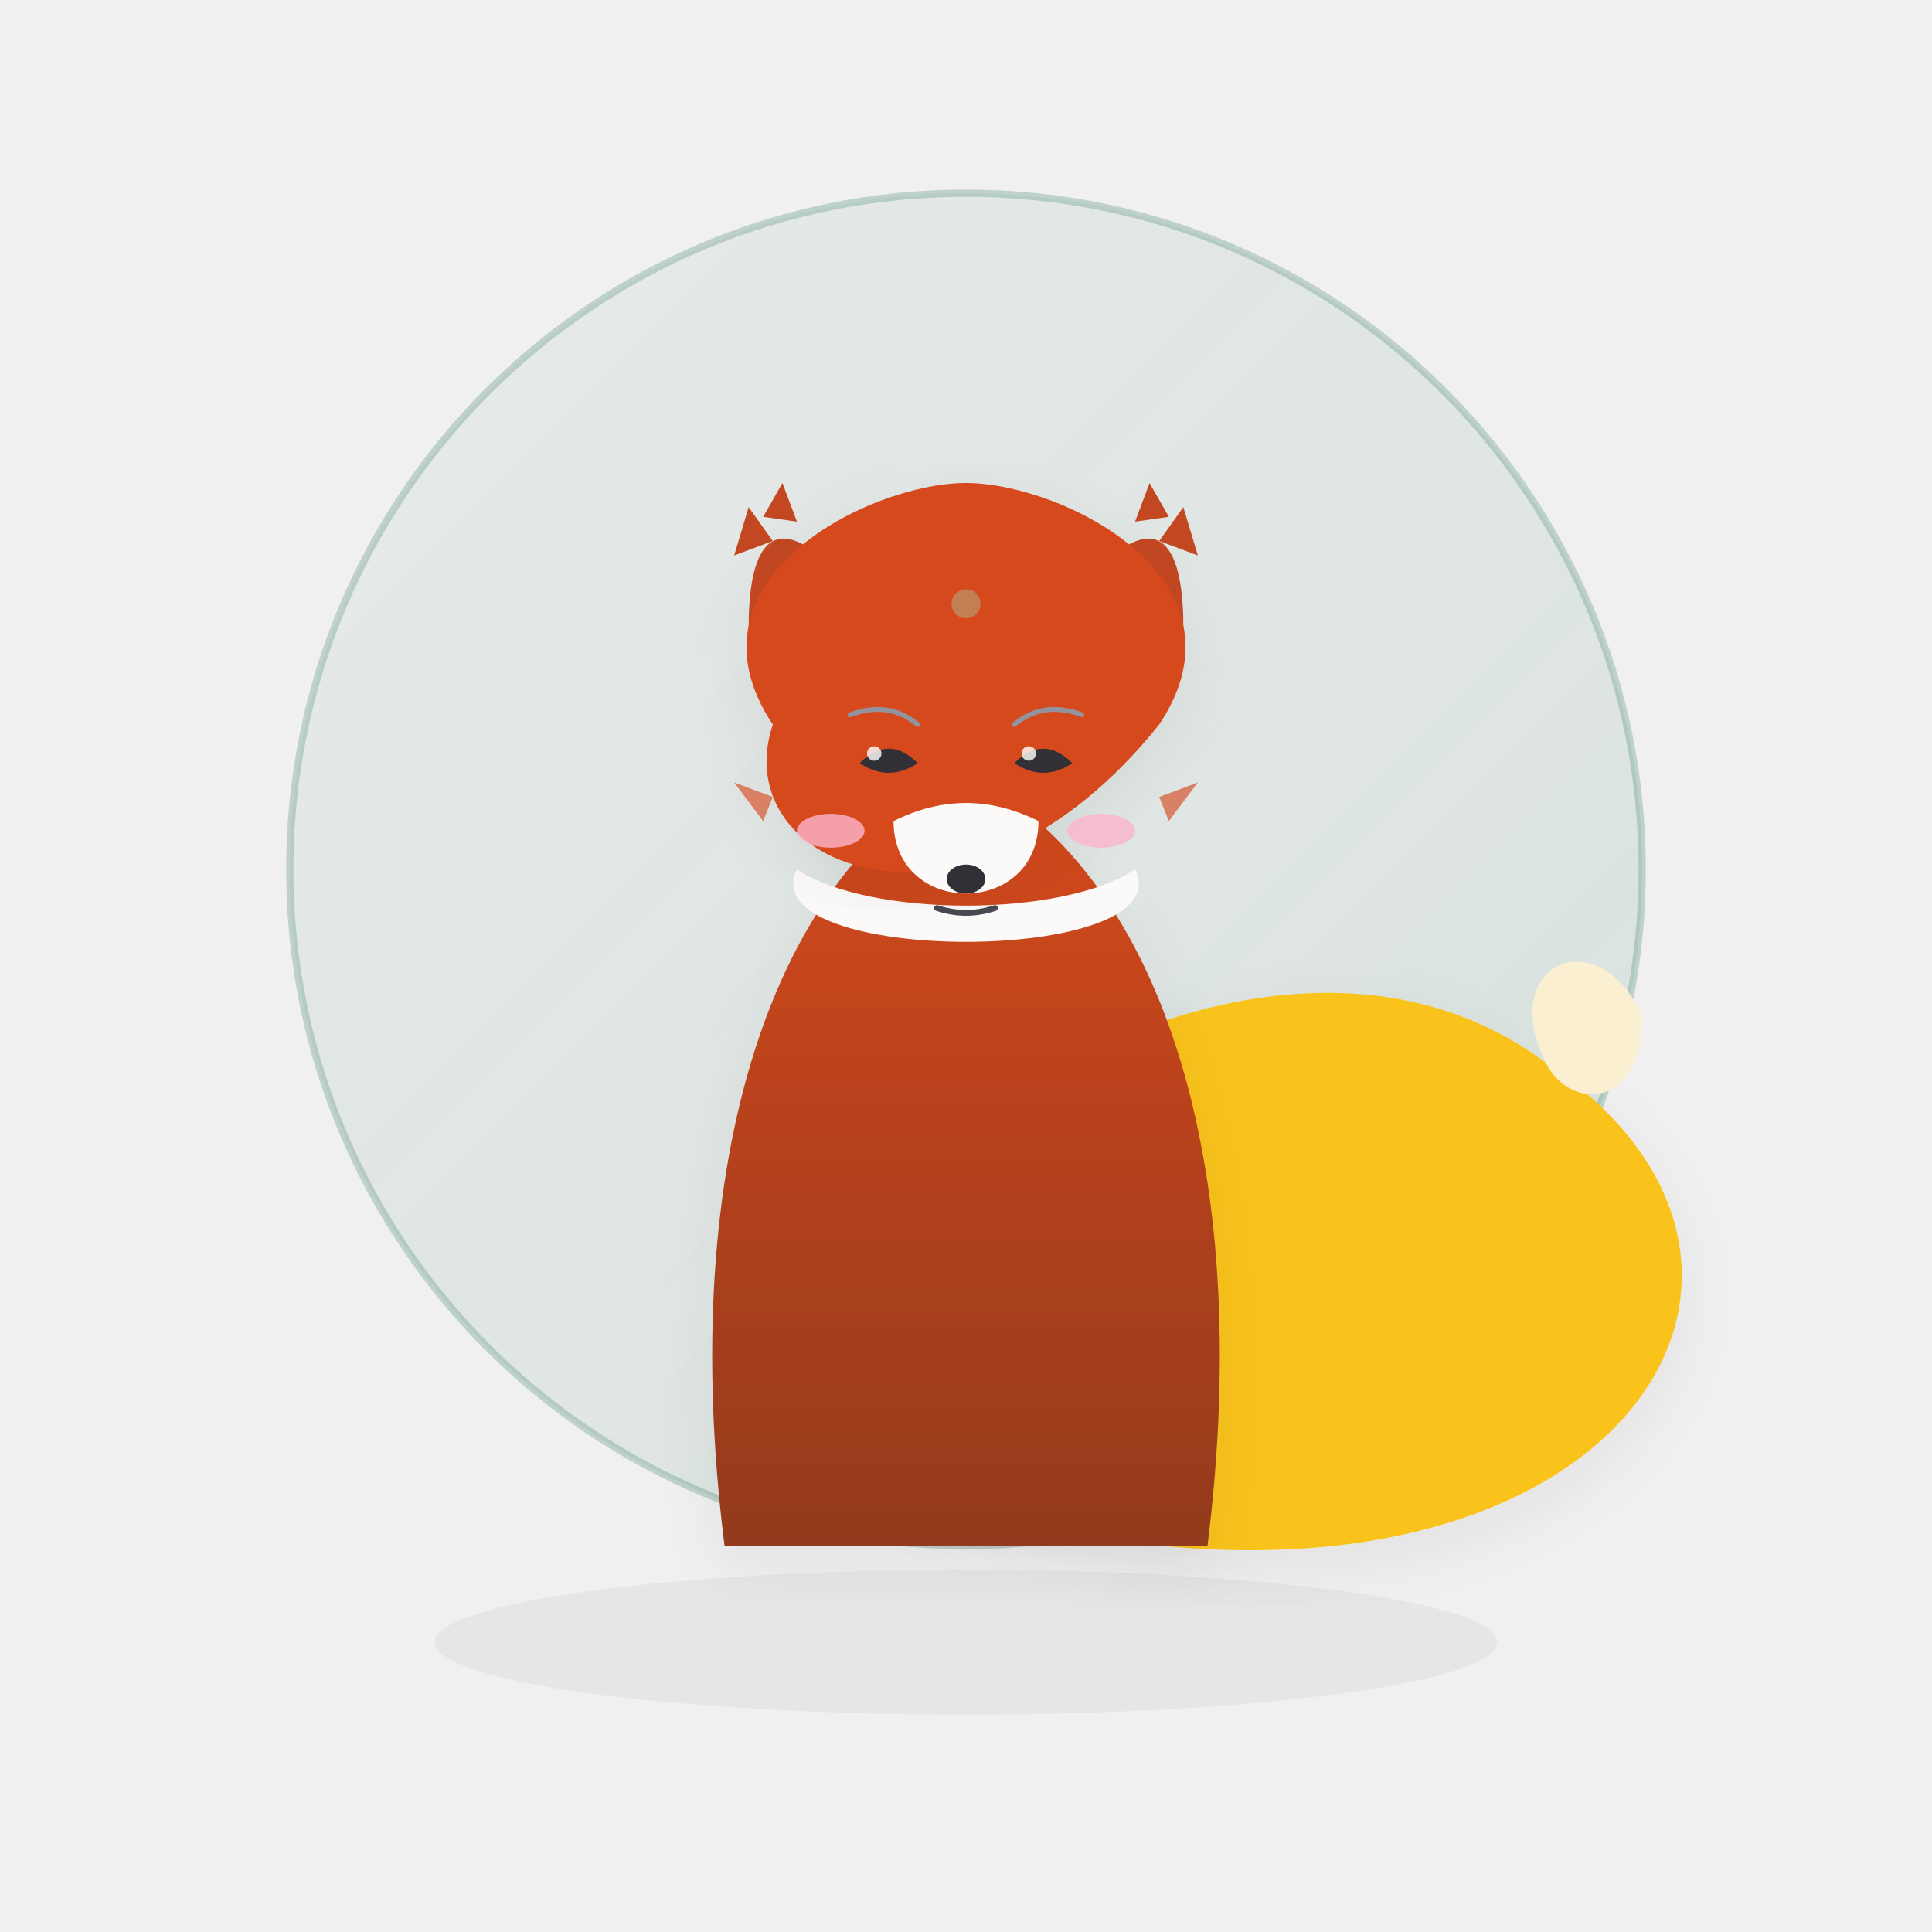
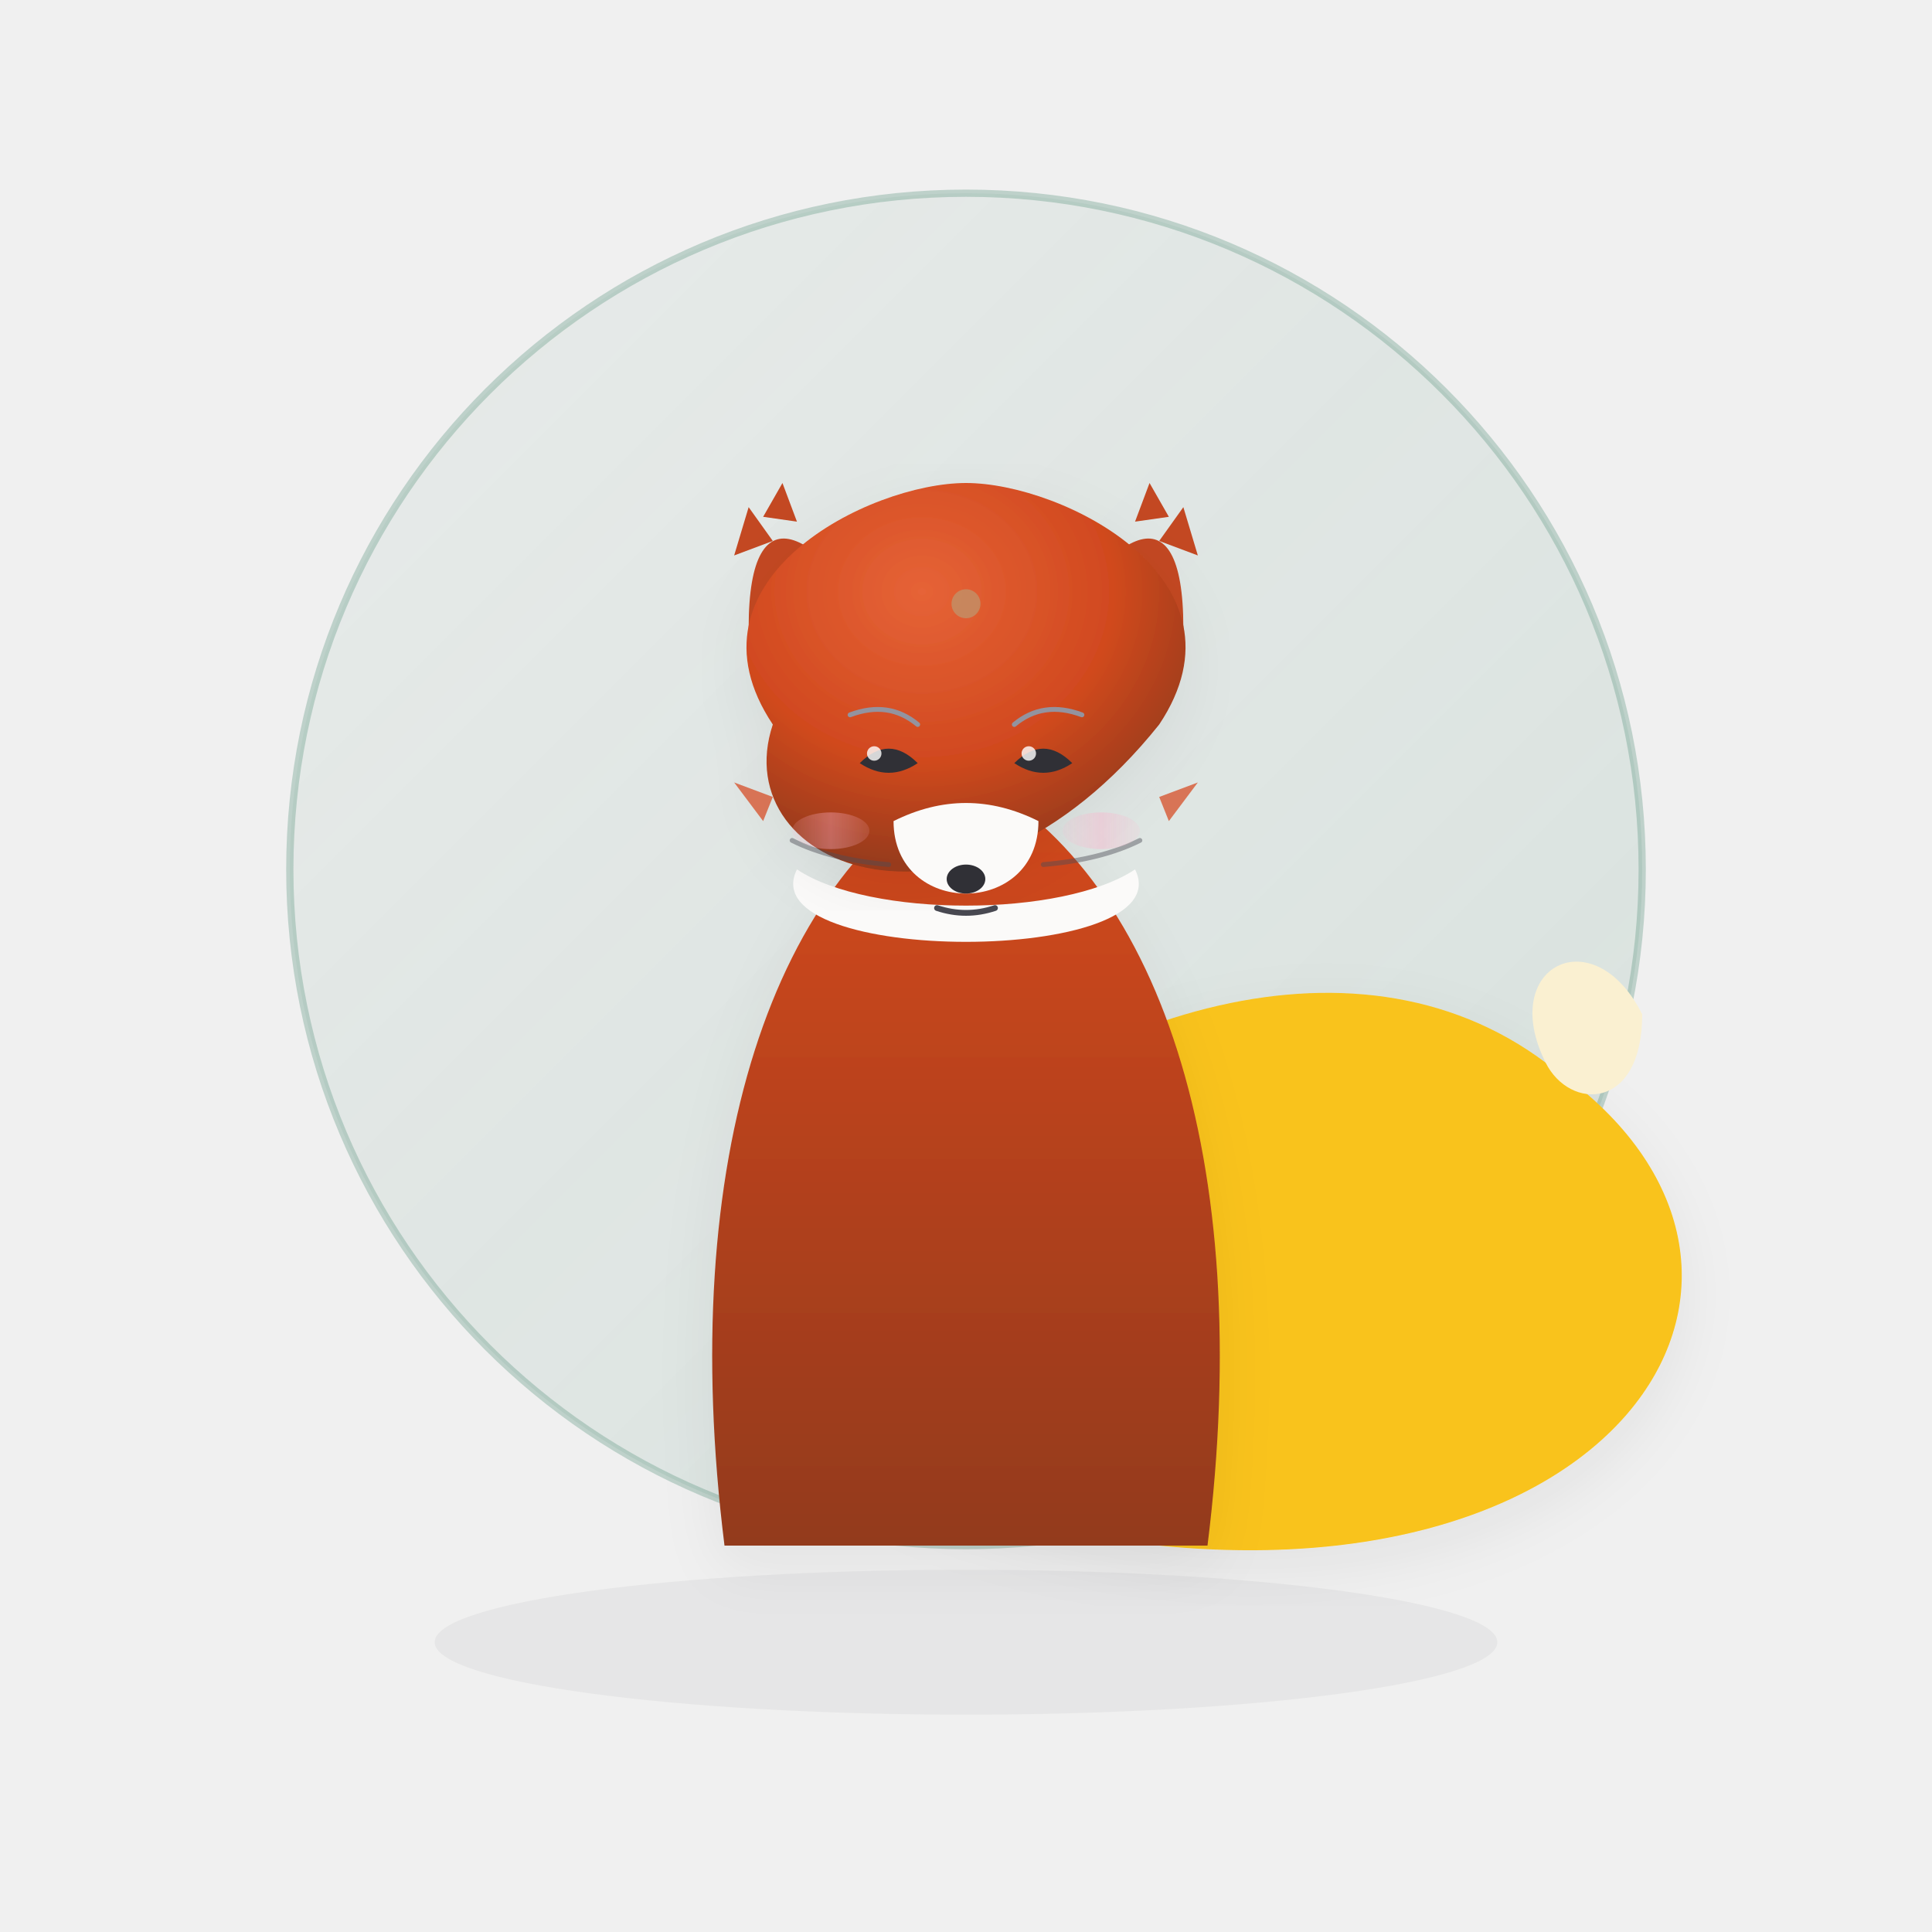
<svg xmlns="http://www.w3.org/2000/svg" id="fox-root" viewBox="0 0 400 400" width="100%" height="100%">
  <defs>
    <linearGradient id="fox-halo-grad" x1="0%" y1="0%" x2="100%" y2="100%">
      <stop offset="0%" stop-color="hsl(156, 30%, 42%)" stop-opacity="0.05" />
      <stop offset="100%" stop-color="hsl(156, 30%, 42%)" stop-opacity="0.15" />
    </linearGradient>
    <linearGradient id="fox-body-grad" x1="0%" y1="0%" x2="0%" y2="100%">
      <stop offset="0%" stop-color="hsl(14, 75%, 48%)" />
      <stop offset="100%" stop-color="hsl(14, 65%, 35%)" />
+     </linearGradient>
+     <radialGradient id="fox-head-grad" cx="40%" cy="28%" r="70%">
+       <stop offset="0%" stop-color="hsl(15, 78%, 56%)" />
+       <stop offset="62%" stop-color="hsl(14, 74%, 47%)" />
+       <stop offset="100%" stop-color="hsl(14, 66%, 36%)" />
+     </radialGradient>
+     <linearGradient id="fox-cheek-grad" x1="0%" y1="0%" x2="100%" y2="0%">
+       <stop offset="0%" stop-color="hsl(340, 95%, 86%)" stop-opacity="0.15" />
+       <stop offset="50%" stop-color="hsl(340, 95%, 84%)" stop-opacity="0.42" />
+       <stop offset="100%" stop-color="hsl(340, 95%, 86%)" stop-opacity="0.15" />
    </linearGradient>
    <filter id="soft-shadow">
      <feDropShadow dx="0" dy="4" stdDeviation="6" flood-color="hsl(240, 6%, 12%)" flood-opacity="0.06" />
    </filter>
  </defs>
  <g id="fox-halo" transform="translate(200, 180)" style="transform-origin: 0px 0px;">
    <circle cx="0" cy="0" r="140" fill="url(#fox-halo-grad)" stroke="hsl(156, 30%, 42%)" stroke-width="1.5" stroke-opacity="0.3" stroke-dasharray="880" stroke-dashoffset="0" />
  </g>
  <ellipse id="fox-shadow" cx="200" cy="340" rx="110" ry="15" fill="hsl(240, 6%, 12%)" opacity="0.05" />
  <g id="fox-character" transform="translate(200, 240)">
    <g id="fox-tail-base" style="transform-origin: -40px 60px;">
      <path d="M 40,80 C 140,90 180,20 120,-20 C 80,-50 20,-30 -20,10 C -50,40 -40,70 40,80 Z" fill="hsl(45, 95%, 55%)" filter="url(#soft-shadow)" />
    </g>
    <g id="fox-tail-tip" transform="translate(120, -20)">
      <path d="M 0,0 C -10,-20 10,-30 20,-10 C 20,10 5,10 0,0 Z" fill="hsl(45, 80%, 90%)" />
    </g>
    <g id="fox-body" style="transform-origin: 0px 40px;">
      <path d="M -50,80 C -60,0 -40,-60 0,-80 C 40,-60 60,0 50,80 Z" fill="url(#fox-body-grad)" filter="url(#soft-shadow)" />
    </g>
    <g id="fox-neck" transform="translate(0, -70)">
      <path d="M -35,10 C -45,30 45,30 35,10 C 20,20 -20,20 -35,10 Z" fill="hsl(30, 20%, 98%)" />
    </g>
    <g id="fox-head" style="transform-origin: 0px -80px;" transform="translate(0, -80)">
      <g id="fox-ear-left" style="transform-origin: -25px -30px;">
        <path d="M -15,-25 C -30,-50 -45,-60 -45,-30 C -45,-15 -35,-10 -25,0 Z" fill="hsl(14, 70%, 45%)" />
        <path d="M -40,-48 L -45,-55 L -48,-45 Z" fill="hsl(14, 70%, 45%)" />
        <path d="M -35,-52 L -38,-60 L -42,-53 Z" fill="hsl(14, 70%, 45%)" />
        <path d="M -20,-22 C -30,-40 -38,-45 -38,-30 C -38,-20 -30,-15 -25,-5 Z" fill="hsl(15, 40%, 82%)" />
      </g>
      <g id="fox-ear-right" style="transform-origin: 25px -30px;">
        <path d="M 15,-25 C 30,-50 45,-60 45,-30 C 45,-15 35,-10 25,0 Z" fill="hsl(14, 70%, 45%)" />
        <path d="M 40,-48 L 45,-55 L 48,-45 Z" fill="hsl(14, 70%, 45%)" />
        <path d="M 35,-52 L 38,-60 L 42,-53 Z" fill="hsl(14, 70%, 45%)" />
        <path d="M 20,-22 C 30,-40 38,-45 38,-30 C 38,-20 30,-15 25,-5 Z" fill="hsl(15, 40%, 82%)" />
      </g>
-       <path d="M -40,-10 C -50,20 0,40 40,-10 C 60,-40 20,-60 0,-60 C -20,-60 -60,-40 -40,-10 Z" fill="hsl(14, 75%, 48%)" filter="url(#soft-shadow)" />
+       <path d="M -40,-10 C -50,20 0,40 40,-10 C 60,-40 20,-60 0,-60 C -20,-60 -60,-40 -40,-10 Z" fill="url(#fox-head-grad)" filter="url(#soft-shadow)" />
      <g id="fox-muzzle">
        <path d="M -15,10 C -15,30 15,30 15,10 C 5,5 -5,5 -15,10 Z" fill="hsl(30, 20%, 98%)" />
        <ellipse cx="0" cy="22" rx="4" ry="3" fill="hsl(240, 6%, 20%)" />
      </g>
-       <g id="fox-cheeks" opacity="0.8">
-         <ellipse cx="-28" cy="12" rx="7" ry="3.5" fill="hsl(340, 95%, 85%)" />
-         <ellipse cx="28" cy="12" rx="7" ry="3.5" fill="hsl(340, 95%, 85%)" />
+       <g id="fox-whiskers" opacity="0.45">
+         <path d="M -16,19 Q -28,18 -36,14" fill="none" stroke="hsl(240, 6%, 32%)" stroke-width="1" stroke-linecap="round" />
+         <path d="M 16,19 Q 28,18 36,14" fill="none" stroke="hsl(240, 6%, 32%)" stroke-width="1" stroke-linecap="round" />
+       </g>
+       <g id="fox-cheeks" opacity="0.9">
+         <ellipse cx="-28" cy="12" rx="8" ry="3.8" fill="url(#fox-cheek-grad)" />
+         <ellipse cx="28" cy="12" rx="8" ry="3.8" fill="url(#fox-cheek-grad)" />
        <path d="M -40,5 L -48,2 L -42,10 Z" fill="hsl(14, 75%, 48%)" opacity="0.8" />
        <path d="M 40,5 L 48,2 L 42,10 Z" fill="hsl(14, 75%, 48%)" opacity="0.8" />
      </g>
      <g id="fox-mouth">
        <path id="fox-mouth-neutral" d="M -6,28 Q 0,30 6,28" fill="none" stroke="hsl(240, 6%, 30%)" stroke-width="1.2" stroke-linecap="round" />
        <path id="fox-mouth-soft" d="M -8,27 Q -4,31 0,28 Q 4,31 8,27" fill="none" stroke="hsl(240, 6%, 30%)" stroke-width="1.2" stroke-linecap="round" visibility="hidden" />
      </g>
      <g id="fox-eye-left">
        <path id="fox-eye-left-open" d="M -22,-2 Q -16,-8 -10,-2 Q -16,2 -22,-2 Z" fill="hsl(240, 6%, 20%)" />
        <circle cx="-19" cy="-4" r="1.5" fill="white" opacity="0.8" />
        <path id="fox-eye-left-half" d="M -22,-2 Q -16,-4 -10,-2 Q -16,-1 -22,-2 Z" fill="hsl(240, 6%, 20%)" visibility="hidden" />
        <path id="fox-eye-left-closed" d="M -22,-2 Q -16,0 -10,-2" fill="none" stroke="hsl(240, 6%, 20%)" stroke-width="2.5" stroke-linecap="round" visibility="hidden" />
      </g>
      <g id="fox-eye-right">
        <path id="fox-eye-right-open" d="M 10,-2 Q 16,-8 22,-2 Q 16,2 10,-2 Z" fill="hsl(240, 6%, 20%)" />
        <circle cx="13" cy="-4" r="1.5" fill="white" opacity="0.8" />
        <path id="fox-eye-right-half" d="M 10,-2 Q 16,-4 22,-2 Q 16,-1 10,-2 Z" fill="hsl(240, 6%, 20%)" visibility="hidden" />
        <path id="fox-eye-right-closed" d="M 10,-2 Q 16,0 22,-2" fill="none" stroke="hsl(240, 6%, 20%)" stroke-width="2.5" stroke-linecap="round" visibility="hidden" />
      </g>
      <g id="fox-brow-left">
        <path d="M -24,-12 Q -16,-15 -10,-10" fill="none" stroke="hsl(240, 6%, 60%)" stroke-width="1" stroke-linecap="round" />
      </g>
      <g id="fox-brow-right">
        <path d="M 10,-10 Q 16,-15 24,-12" fill="none" stroke="hsl(240, 6%, 60%)" stroke-width="1" stroke-linecap="round" />
      </g>
      <g id="fox-accessory" transform="translate(0, -35)">
        <circle cx="0" cy="0" r="3" fill="hsl(38, 30%, 60%)" opacity="0.6" />
      </g>
    </g>
  </g>
</svg>
